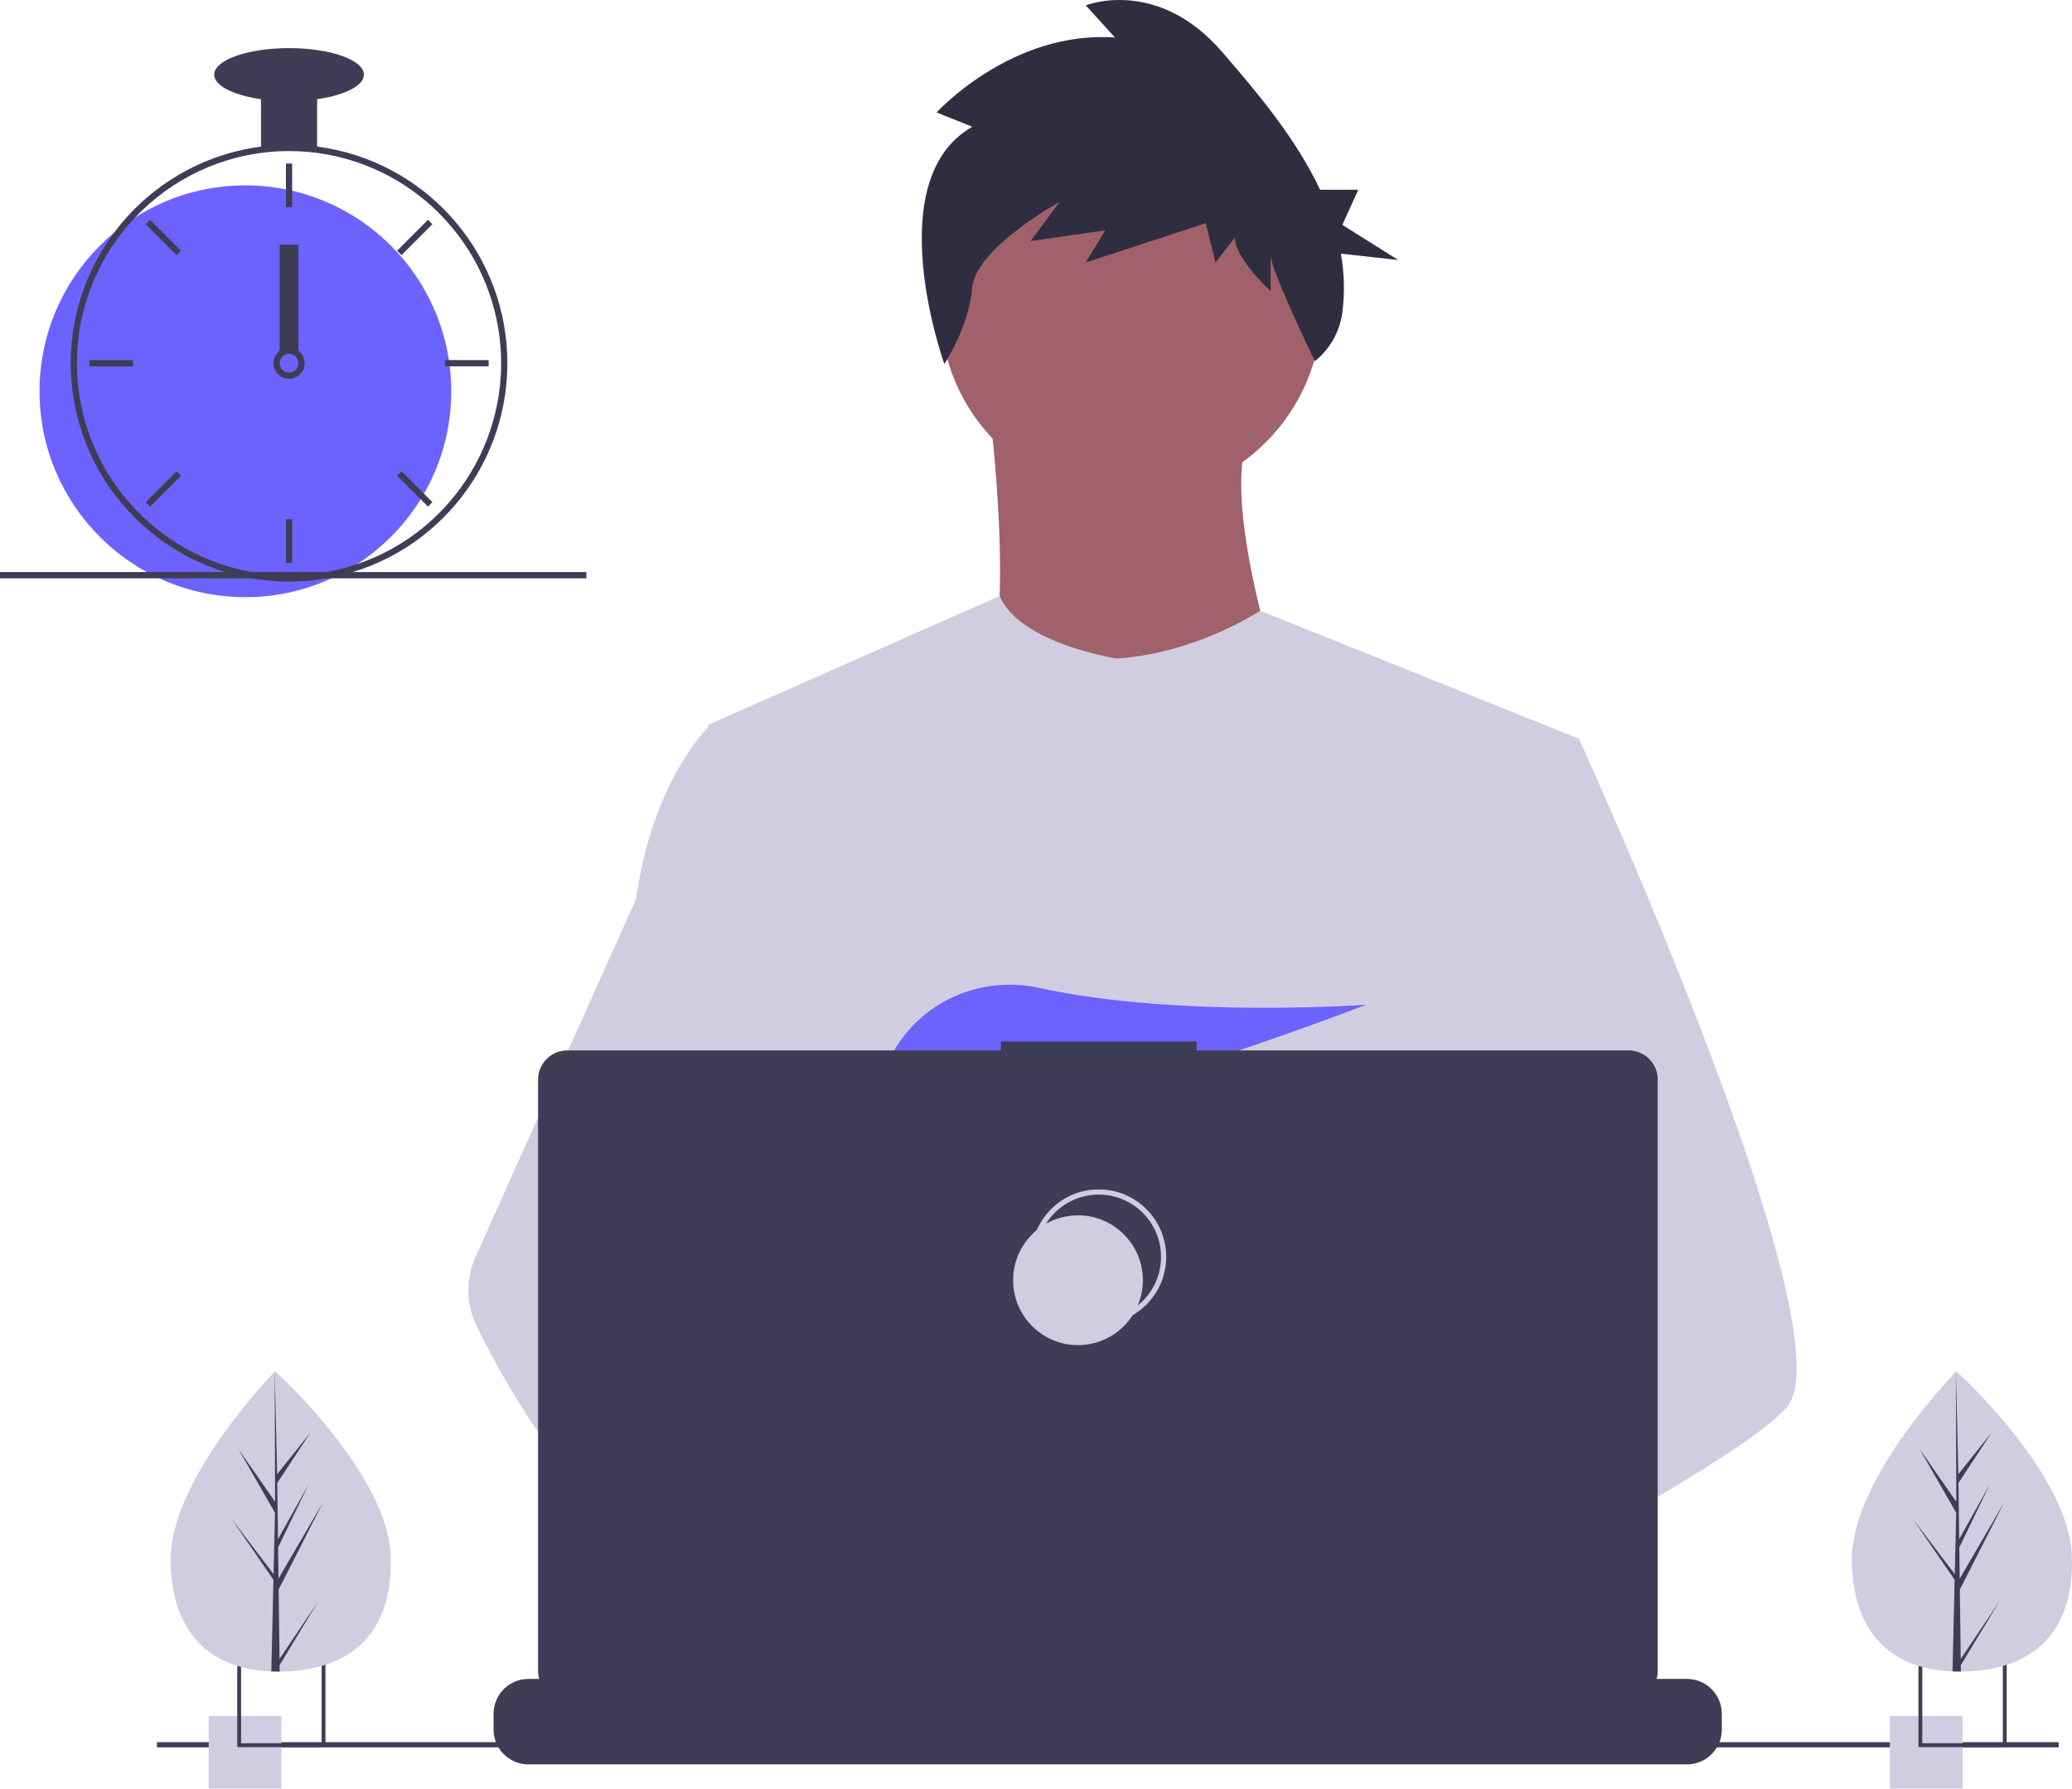
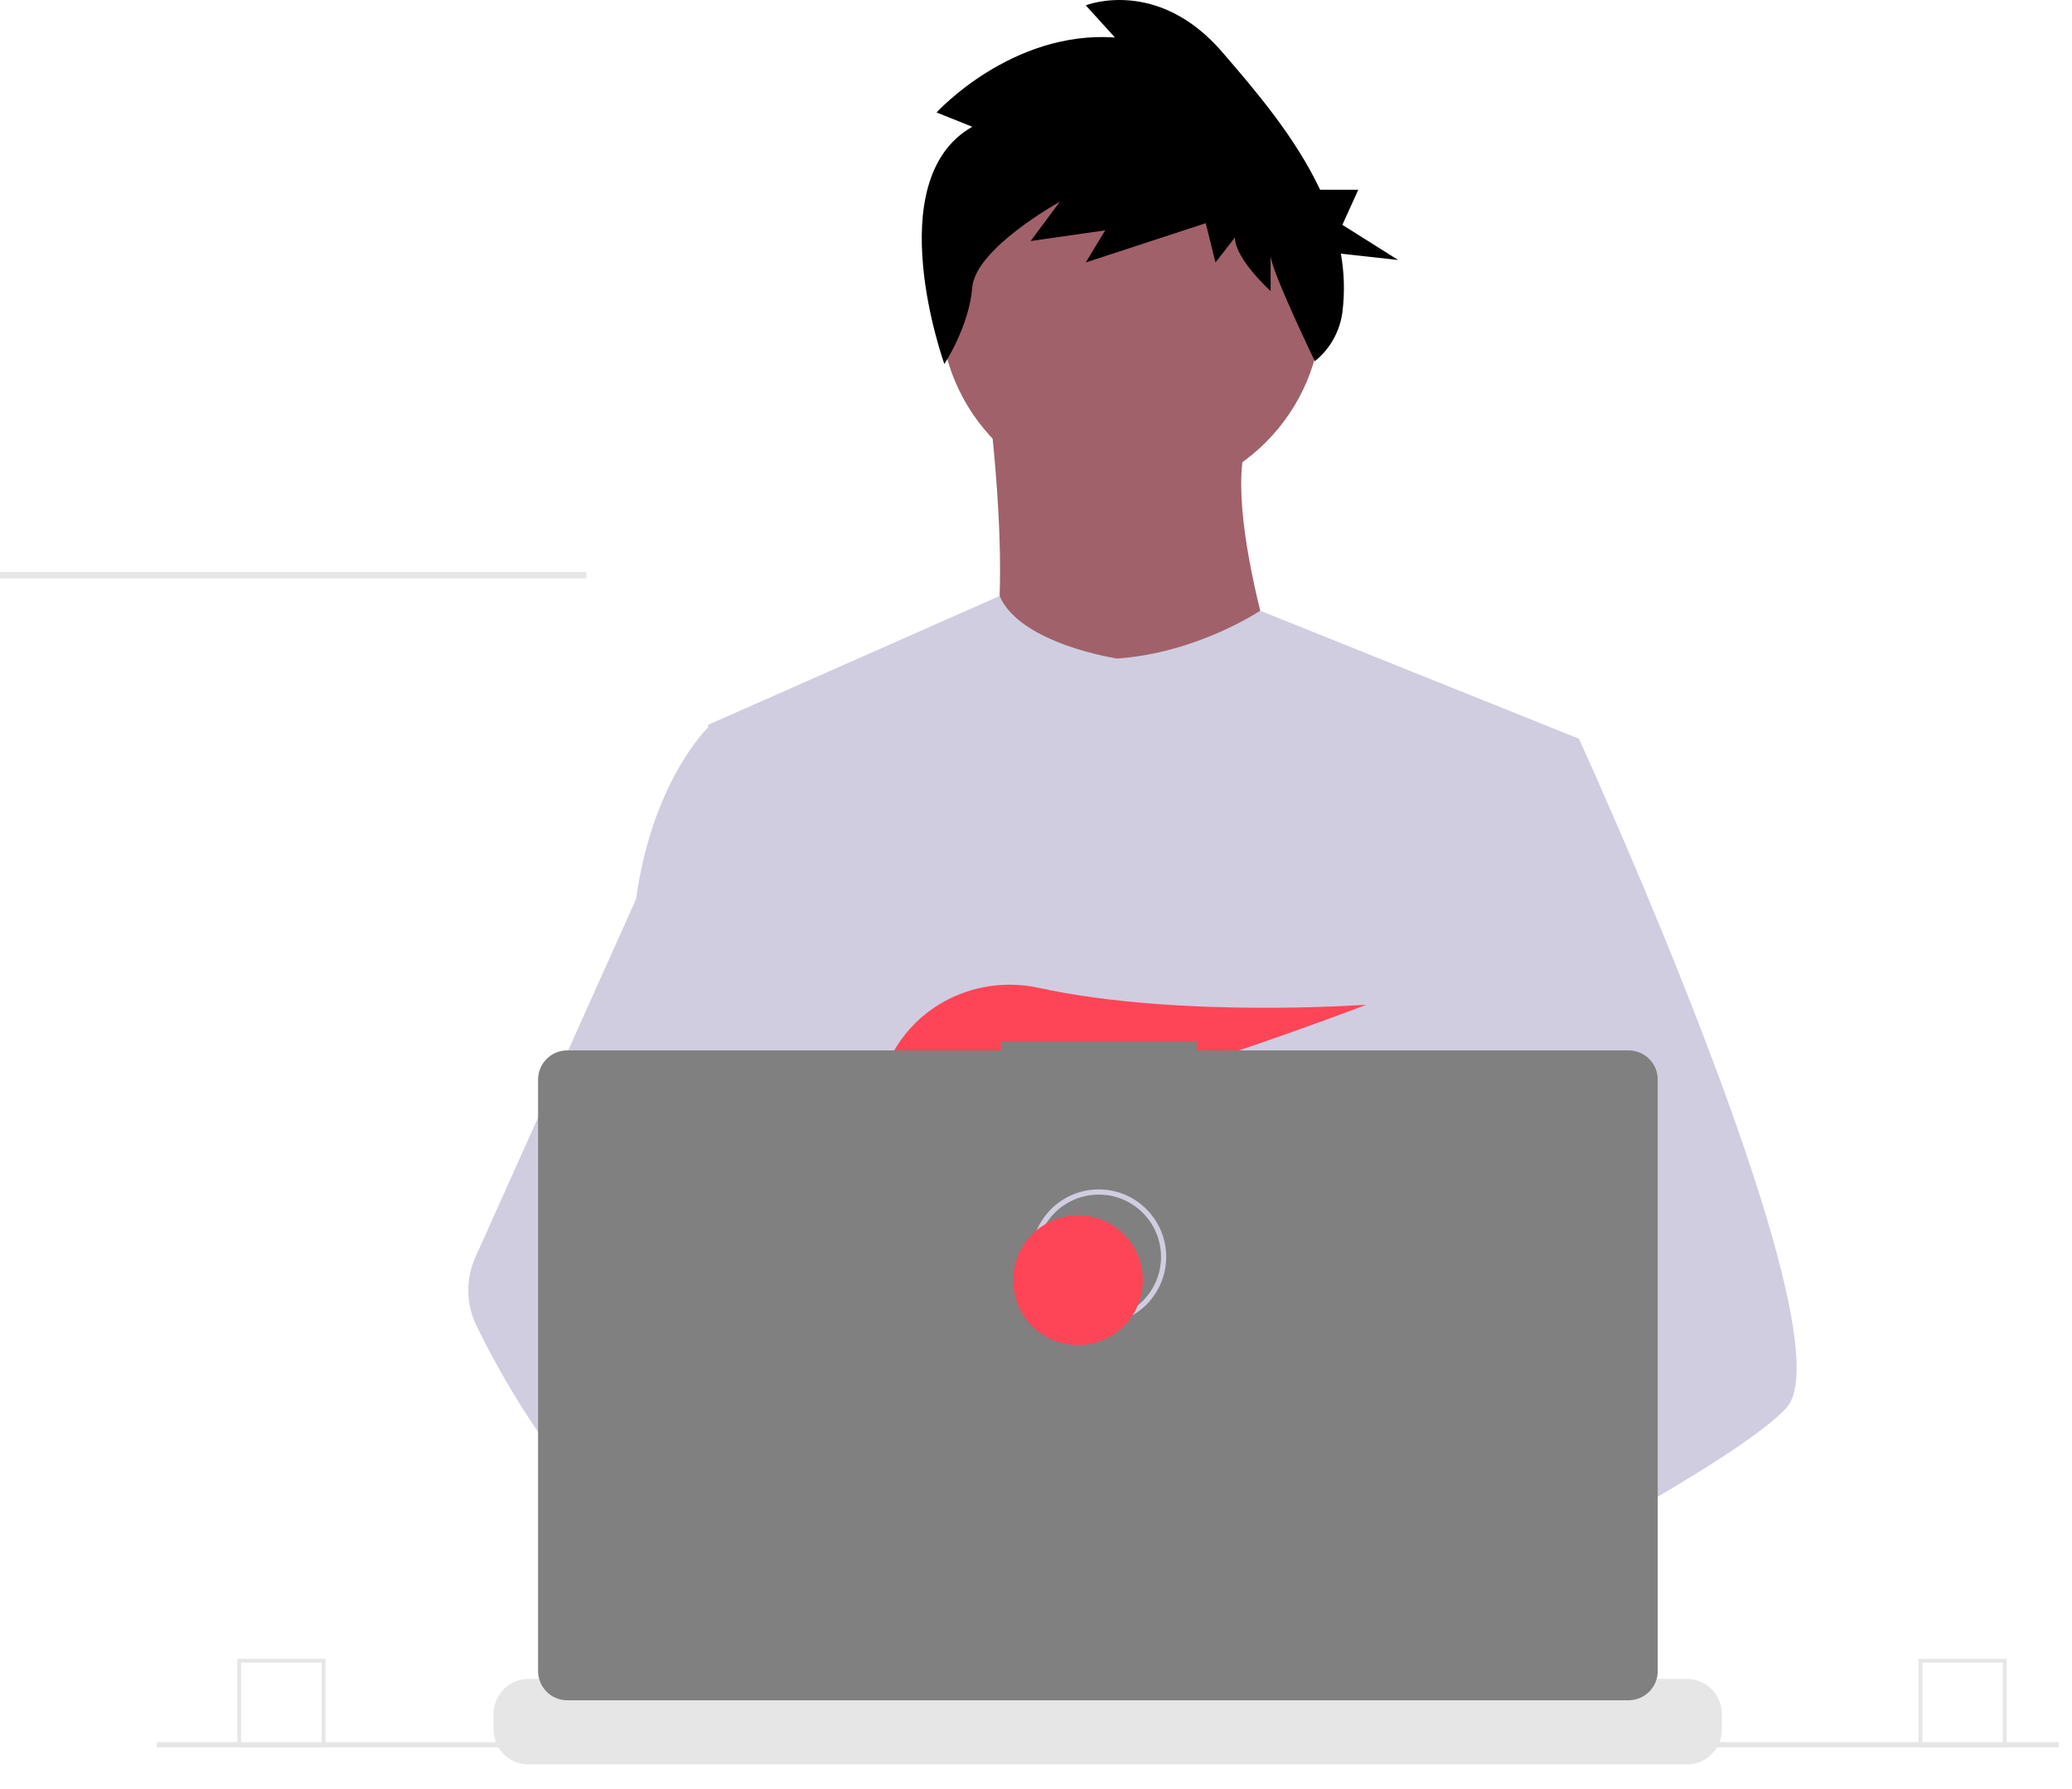
<svg xmlns="http://www.w3.org/2000/svg" id="b4850822-491f-41e2-90b8-9be7376dfe8f" data-name="Layer 1" width="798.627" height="689.223" viewBox="0 0 798.627 689.223">
  <circle cx="435.922" cy="118.405" r="73.536" fill="#a0616a" />
  <path d="M581.722,260.562s13.855,104.443-7.46,116.166,126.823,12.789,126.823,12.789S668.047,298.928,682.968,271.219Z" transform="translate(-200.6864 -105.3887)" fill="#a0616a" />
  <path d="M809.257,390.045l-12.32,56.1-26.05,118.69-.78,6.5-8.99,75.25-5.98,49.99-4.01,33.58c-24.38,12.53-42.05,21.18-42.05,21.18s-1.52-7.62-3.97-17.37c-17.11,5.13-48.77,13.64-75.6,15.34,9.77,10.89,14.26,21.12,8.17,28.67-18.38,22.76-94.26-24.92-120.8-42.7a71.841,71.841,0,0,0-.7,12.86l-20.31-15.62,2.01-35.94,3.39-60.81,4.26-76.26a80.064,80.064,0,0,1-3.37-10.03c-6.22-22.12-13.77-66.29-19.56-103.33-4.66-29.81-8.16-55-8.9-60.36-.1-.7-.15-1.06-.15-1.06l112.43-49.68c7.99,18.53,45.3,24.1,45.3,24.1,30.91-2.13,55.14-18.43,55.14-18.43Z" transform="translate(-200.6864 -105.3887)" fill="#d0cde1" />
  <path d="M717.607,730.025s-4.76,1.63-12.5,3.94c-17.11,5.13-48.77,13.64-75.6,15.34-23.1,1.48-42.62-2.08-46.19-17.15-1.53-6.48.64-11.81,5.37-16.19,14.12-13.09,51-17.78,80.25-19.39,8.26-.45,15.9-.66,22.26-.74,10.8-.14,17.88.08,17.88.08l.17.66Z" transform="translate(-200.6864 -105.3887)" fill="#a0616a" />
-   <path d="M575.433,154.235,561.683,148.731s28.749-31.651,68.747-28.898l-11.25-12.385s27.499-11.009,52.498,17.89c13.141,15.191,28.346,33.048,37.825,53.163h14.725l-6.146,13.532,21.509,13.532-22.077-2.431a75.617,75.617,0,0,1,.599,22.445A29.041,29.041,0,0,1,707.48,244.576h0s-17.052-35.296-17.052-40.8V217.537s-13.749-12.385-13.749-20.642L669.179,206.528l-3.75-15.137-46.248,15.137,7.5-12.385-28.749,4.128,11.25-15.137s-32.499,17.89-33.749,33.027c-1.25,15.137-10.762,29.481-10.762,29.481S539.184,174.877,575.433,154.235Z" transform="translate(-200.6864 -105.3887)" fill="#2f2e41" />
+   <path d="M575.433,154.235,561.683,148.731s28.749-31.651,68.747-28.898l-11.25-12.385s27.499-11.009,52.498,17.89c13.141,15.191,28.346,33.048,37.825,53.163h14.725l-6.146,13.532,21.509,13.532-22.077-2.431a75.617,75.617,0,0,1,.599,22.445A29.041,29.041,0,0,1,707.48,244.576h0s-17.052-35.296-17.052-40.8V217.537s-13.749-12.385-13.749-20.642L669.179,206.528l-3.75-15.137-46.248,15.137,7.5-12.385-28.749,4.128,11.25-15.137s-32.499,17.89-33.749,33.027c-1.25,15.137-10.762,29.481-10.762,29.481S539.184,174.877,575.433,154.235Z" transform="translate(-200.6864 -105.3887)" fill="#000" />
  <path d="M889.187,647.955c-7.49,8.12-26.05,20.35-48.55,33.59-8.37,4.92-17.28,9.99-26.37,15.03-21.69,12.03-44.4,23.95-63.14,33.58-24.38,12.53-42.05,21.18-42.05,21.18s-1.52-7.62-3.97-17.37c-3.28-13.05-8.22-29.92-13.37-37.39-.18-.26-.36-.5-.54-.74-1.5-1.97-3.01-3.12-4.5-3.12l74.42-46.13,32.16-19.94-23.17-55.31-29.06-69.38,17.54-55.81,17.63-56.1h33.04s10.94,23.88,24.93,57.18c2.09,4.98,4.25,10.17,6.45,15.53C869.417,532.755,905.297,630.505,889.187,647.955Z" transform="translate(-200.6864 -105.3887)" fill="#d0cde1" />
  <path d="M637.677,777.975c-18.38,22.76-94.26-24.92-120.8-42.7-5.78-3.87-9.22-6.32-9.22-6.32l24.28-32.38,7.69-10.25s6.88,3.65,17.05,9.59c.37.22.74.44,1.12.66,8.77,5.15,19.78,11.88,30.89,19.39,15.33,10.37,30.83,22.2,40.82,33.34C639.277,760.195,643.767,770.425,637.677,777.975Z" transform="translate(-200.6864 -105.3887)" fill="#a0616a" />
  <path d="M556.677,695.915a47.782,47.782,0,0,0-8.1.66c-22.99,3.95-29.77,24.76-31.7,38.7a71.841,71.841,0,0,0-.7,12.86l-20.31-15.62-7.4-5.69c-17.81-6.21-33.68-17.24-47.44-30.25a238.482,238.482,0,0,1-31.95-37.89,334.15,334.15,0,0,1-24.72-42.4,31.184,31.184,0,0,1-.43-26.45l25.15-56.05,36.76-81.92q.405-2.925.89-5.72c7.29-41.8,26.82-60.36,26.82-60.36h14.92l9.98,60.36,12.4,74.99-8.69,28.34-20.08,65.45,19.19,20.84Z" transform="translate(-200.6864 -105.3887)" fill="#d0cde1" />
-   <path d="M573.563,521.195l12.755,14.881c4.739-.904,9.687-1.965,14.784-3.158l-3.663-11.723,8.957,10.45c53.997-13.281,120.927-39.101,120.927-39.101s-72.257,5.298-126.208-6.489c-23.871-5.215-48.431,6.618-58.226,29.002-5.694,13.011-4.799,24.283,15.394,24.283a133.375,133.375,0,0,0,20.353-1.914Z" transform="translate(-200.6864 -105.3887)" fill="#6c63ff" />
-   <path d="M864.337,765.775v6.07a13.34,13.34,0,0,1-.91,4.87,13.688,13.688,0,0,1-.97,2,13.437,13.437,0,0,1-11.55,6.56h-446.55a13.437,13.437,0,0,1-11.55-6.56,13.682,13.682,0,0,1-.97-2,13.34,13.34,0,0,1-.91-4.87v-6.07a13.426,13.426,0,0,1,13.43-13.43h25.74v-2.83a.559.559,0,0,1,.56-.56h13.43a.559.559,0,0,1,.56.56v2.83h8.39v-2.83a.559.559,0,0,1,.56-.56h13.43a.559.559,0,0,1,.56.56v2.83h8.4v-2.83a.559.559,0,0,1,.56-.56h13.43a.559.559,0,0,1,.56.56v2.83h8.39v-2.83a.559.559,0,0,1,.56-.56h13.43a.559.559,0,0,1,.56.56v2.83h8.39v-2.83a.559.559,0,0,1,.56-.56h13.43a.559.559,0,0,1,.56.56v2.83h8.4v-2.83a.559.559,0,0,1,.56-.56h13.43a.559.559,0,0,1,.56.56v2.83h8.39v-2.83a.559.559,0,0,1,.56-.56h105.2a.559.559,0,0,1,.56.56v2.83h8.4v-2.83a.559.559,0,0,1,.56-.56h13.43a.566.566,0,0,1,.56.56v2.83h8.39v-2.83a.559.559,0,0,1,.56-.56h13.43a.559.559,0,0,1,.56.56v2.83h8.39v-2.83a.559.559,0,0,1,.56-.56h13.43a.559.559,0,0,1,.56.56v2.83h8.4v-2.83a.559.559,0,0,1,.56-.56h13.43a.557.557,0,0,1,.55.56v2.83h8.4v-2.83a.559.559,0,0,1,.56-.56h13.43a.559.559,0,0,1,.56.56v2.83h8.39v-2.83a.559.559,0,0,1,.56-.56h13.43a.559.559,0,0,1,.56.56v2.83h39.17A13.426,13.426,0,0,1,864.337,765.775Z" transform="translate(-200.6864 -105.3887)" fill="#3f3d56" />
-   <rect x="60.5" y="671.326" width="733" height="2" fill="#3f3d56" />
-   <path d="M828.381,510.145H661.938v-3.431H586.466v3.431h-167.129a11.259,11.259,0,0,0-11.259,11.259V749.315a11.259,11.259,0,0,0,11.259,11.259H828.381a11.259,11.259,0,0,0,11.259-11.259V521.404A11.259,11.259,0,0,0,828.381,510.145Z" transform="translate(-200.6864 -105.3887)" fill="#3f3d56" />
+   <path d="M573.563,521.195l12.755,14.881c4.739-.904,9.687-1.965,14.784-3.158l-3.663-11.723,8.957,10.45c53.997-13.281,120.927-39.101,120.927-39.101s-72.257,5.298-126.208-6.489c-23.871-5.215-48.431,6.618-58.226,29.002-5.694,13.011-4.799,24.283,15.394,24.283a133.375,133.375,0,0,0,20.353-1.914Z" transform="translate(-200.6864 -105.3887)" fill="#FE4557" />
+   <path d="M864.337,765.775v6.07a13.34,13.34,0,0,1-.91,4.87,13.688,13.688,0,0,1-.97,2,13.437,13.437,0,0,1-11.55,6.56h-446.55a13.437,13.437,0,0,1-11.55-6.56,13.682,13.682,0,0,1-.97-2,13.34,13.34,0,0,1-.91-4.87v-6.07a13.426,13.426,0,0,1,13.43-13.43h25.74v-2.83a.559.559,0,0,1,.56-.56h13.43a.559.559,0,0,1,.56.56v2.83h8.39v-2.83a.559.559,0,0,1,.56-.56h13.43a.559.559,0,0,1,.56.56v2.83h8.4v-2.83a.559.559,0,0,1,.56-.56h13.43a.559.559,0,0,1,.56.56v2.83h8.39v-2.83a.559.559,0,0,1,.56-.56h13.43a.559.559,0,0,1,.56.56v2.83h8.39v-2.83a.559.559,0,0,1,.56-.56h13.43a.559.559,0,0,1,.56.56v2.83h8.4v-2.83a.559.559,0,0,1,.56-.56h13.43a.559.559,0,0,1,.56.56v2.83h8.39v-2.83a.559.559,0,0,1,.56-.56h105.2a.559.559,0,0,1,.56.56v2.83h8.4v-2.83a.559.559,0,0,1,.56-.56h13.43a.566.566,0,0,1,.56.56v2.83h8.39v-2.83a.559.559,0,0,1,.56-.56h13.43a.559.559,0,0,1,.56.56v2.83h8.39v-2.83a.559.559,0,0,1,.56-.56h13.43a.559.559,0,0,1,.56.56v2.83h8.4v-2.83a.559.559,0,0,1,.56-.56h13.43a.557.557,0,0,1,.55.56v2.83h8.4v-2.83a.559.559,0,0,1,.56-.56h13.43a.559.559,0,0,1,.56.56v2.83h8.39v-2.83a.559.559,0,0,1,.56-.56h13.43a.559.559,0,0,1,.56.56v2.83h39.17A13.426,13.426,0,0,1,864.337,765.775Z" transform="translate(-200.6864 -105.3887)" fill="#e6e6e6" />
+   <rect x="60.5" y="671.326" width="733" height="2" fill="#e6e6e6" />
+   <path d="M828.381,510.145H661.938v-3.431H586.466v3.431h-167.129a11.259,11.259,0,0,0-11.259,11.259V749.315a11.259,11.259,0,0,0,11.259,11.259H828.381a11.259,11.259,0,0,0,11.259-11.259V521.404A11.259,11.259,0,0,0,828.381,510.145Z" transform="translate(-200.6864 -105.3887)" fill="#808080" />
  <circle cx="423.5" cy="484.326" r="25" fill="none" stroke="#d0cde1" stroke-miterlimit="10" stroke-width="2" />
-   <circle cx="415.5" cy="493.326" r="25" fill="#d0cde1" />
-   <rect x="80.446" y="661.223" width="28" height="28" fill="#d0cde1" />
-   <path d="M292.136,744.612v34h34v-34Zm32.52,32.52h-31.05v-31.04h31.05Z" transform="translate(-200.6864 -105.3887)" fill="#3f3d56" />
-   <rect x="728.446" y="661.223" width="28" height="28" fill="#d0cde1" />
-   <path d="M940.136,744.612v34h34v-34Zm32.52,32.52h-31.05v-31.04h31.05Z" transform="translate(-200.6864 -105.3887)" fill="#3f3d56" />
-   <circle cx="94.58" cy="150.773" r="79.34" fill="#6c63ff" />
-   <path d="M322.915,161.879a85.755,85.755,0,0,0-21.638,0A84.368,84.368,0,0,0,231.662,220.591a83.223,83.223,0,0,0-3.655,21.662c-.036,1.022-.06,2.056-.06,3.089a84.233,84.233,0,0,0,84.149,84.149c1.791,0,3.582-.06,5.349-.168a83.231,83.231,0,0,0,12.334-1.707,84.159,84.159,0,0,0-6.864-165.737Zm15.519,160.857h-.012a80.908,80.908,0,0,1-20.977,4.171c-1.767.12-3.558.18-5.349.18a81.845,81.845,0,0,1-81.745-81.745c0-1.034.024-2.068.06-3.089a81.856,81.856,0,0,1,81.685-78.655,81.749,81.749,0,0,1,26.339,159.138Z" transform="translate(-200.6864 -105.3887)" fill="#3f3d56" />
-   <rect x="110.208" y="63.018" width="2.404" height="16.83" fill="#3f3d56" />
-   <rect x="262.442" y="188.476" width="2.404" height="16.83" transform="translate(-262.6894 138.704) rotate(-45)" fill="#3f3d56" />
-   <rect x="242.373" y="236.928" width="2.404" height="16.83" transform="translate(-202.4538 383.5287) rotate(-90)" fill="#3f3d56" />
-   <rect x="262.442" y="285.379" width="2.404" height="16.83" transform="translate(41.63884 582.5743) rotate(-135)" fill="#3f3d56" />
-   <rect x="359.346" y="188.476" width="2.404" height="16.83" transform="translate(275.5851 485.6705) rotate(-135)" fill="#3f3d56" />
-   <rect x="379.415" y="236.928" width="2.404" height="16.83" transform="translate(-65.41128 520.5713) rotate(-90)" fill="#3f3d56" />
-   <rect x="359.346" y="285.379" width="2.404" height="16.83" transform="translate(-302.8282 235.6077) rotate(-45)" fill="#3f3d56" />
-   <rect x="110.208" y="200.06" width="2.404" height="16.83" fill="#3f3d56" />
-   <path d="M315.703,240.534a6.011,6.011,0,0,0-7.213,0,6.187,6.187,0,0,0-1.719,2.02,6.011,6.011,0,1,0,8.932-2.02Zm-3.606,8.415a3.617,3.617,0,0,1-3.606-3.606,3.671,3.671,0,0,1,.637-2.044,3.603,3.603,0,1,1,2.969,5.65Z" transform="translate(-200.6864 -105.3887)" fill="#3f3d56" />
-   <rect x="100.591" y="35.369" width="21.638" height="21.638" fill="#3f3d56" />
-   <ellipse cx="111.41" cy="28.757" rx="28.851" ry="10.218" fill="#3f3d56" />
-   <rect x="107.803" y="94.273" width="7.213" height="40.872" fill="#3f3d56" />
-   <rect y="220.44" width="226" height="2.404" fill="#3f3d56" />
-   <path d="M351.28,705.143c.933,31.95-17.735,43.659-41.163,44.343q-.816.024-1.625.029-1.63.012-3.228-.054c-21.188-.88-37.96-12.127-38.828-41.84-.898-30.75,37.269-70.703,40.133-73.658l.005-.003c.109-.113.164-.169.164-.169S350.347,673.195,351.28,705.143Z" transform="translate(-200.6864 -105.3887)" fill="#d0cde1" />
-   <path d="M308.43,744.644l14.882-22.131-14.852,24.512.031,2.49q-1.63.012-3.228-.054L306.002,717.449l-.02-.247.027-.048.071-3.025-16.298-23.663,16.279,21.399.058.639.558-24.186-14.077-24.533,14.117,20.284-.147-50.108 0-.167.005.164.934,39.491,12.829-16.041-12.787,19.444.28,21.634,11.806-21.114-11.762,24.295.156,12.03,17.169-29.411-17.117,33.608Z" transform="translate(-200.6864 -105.3887)" fill="#3f3d56" />
-   <path d="M999.28,705.143c.933,31.95-17.735,43.659-41.163,44.343q-.816.024-1.625.029-1.63.012-3.228-.054c-21.188-.88-37.96-12.127-38.828-41.84-.898-30.75,37.269-70.703,40.133-73.658l.005-.003c.109-.113.164-.169.164-.169S998.347,673.195,999.28,705.143Z" transform="translate(-200.6864 -105.3887)" fill="#d0cde1" />
-   <path d="M956.43,744.644l14.882-22.131-14.852,24.512.031,2.49q-1.63.012-3.228-.054L954.002,717.449l-.02-.247.027-.048.071-3.025-16.298-23.663,16.279,21.399.058.639.558-24.186-14.077-24.533,14.117,20.284-.147-50.108 0-.167.005.164.934,39.491,12.829-16.041-12.787,19.444.28,21.634,11.806-21.114-11.762,24.295.156,12.03,17.169-29.411-17.117,33.608Z" transform="translate(-200.6864 -105.3887)" fill="#3f3d56" />
+   <circle cx="415.5" cy="493.326" r="25" fill="#FE4557" />
+   <path d="M292.136,744.612v34h34v-34Zm32.52,32.52h-31.05v-31.04h31.05Z" transform="translate(-200.6864 -105.3887)" fill="#e6e6e6" />
+   <path d="M940.136,744.612v34h34v-34Zm32.52,32.52h-31.05v-31.04h31.05Z" transform="translate(-200.6864 -105.3887)" fill="#e6e6e6" />
+   <rect y="220.44" width="226" height="2.404" fill="#e6e6e6" />
</svg>
